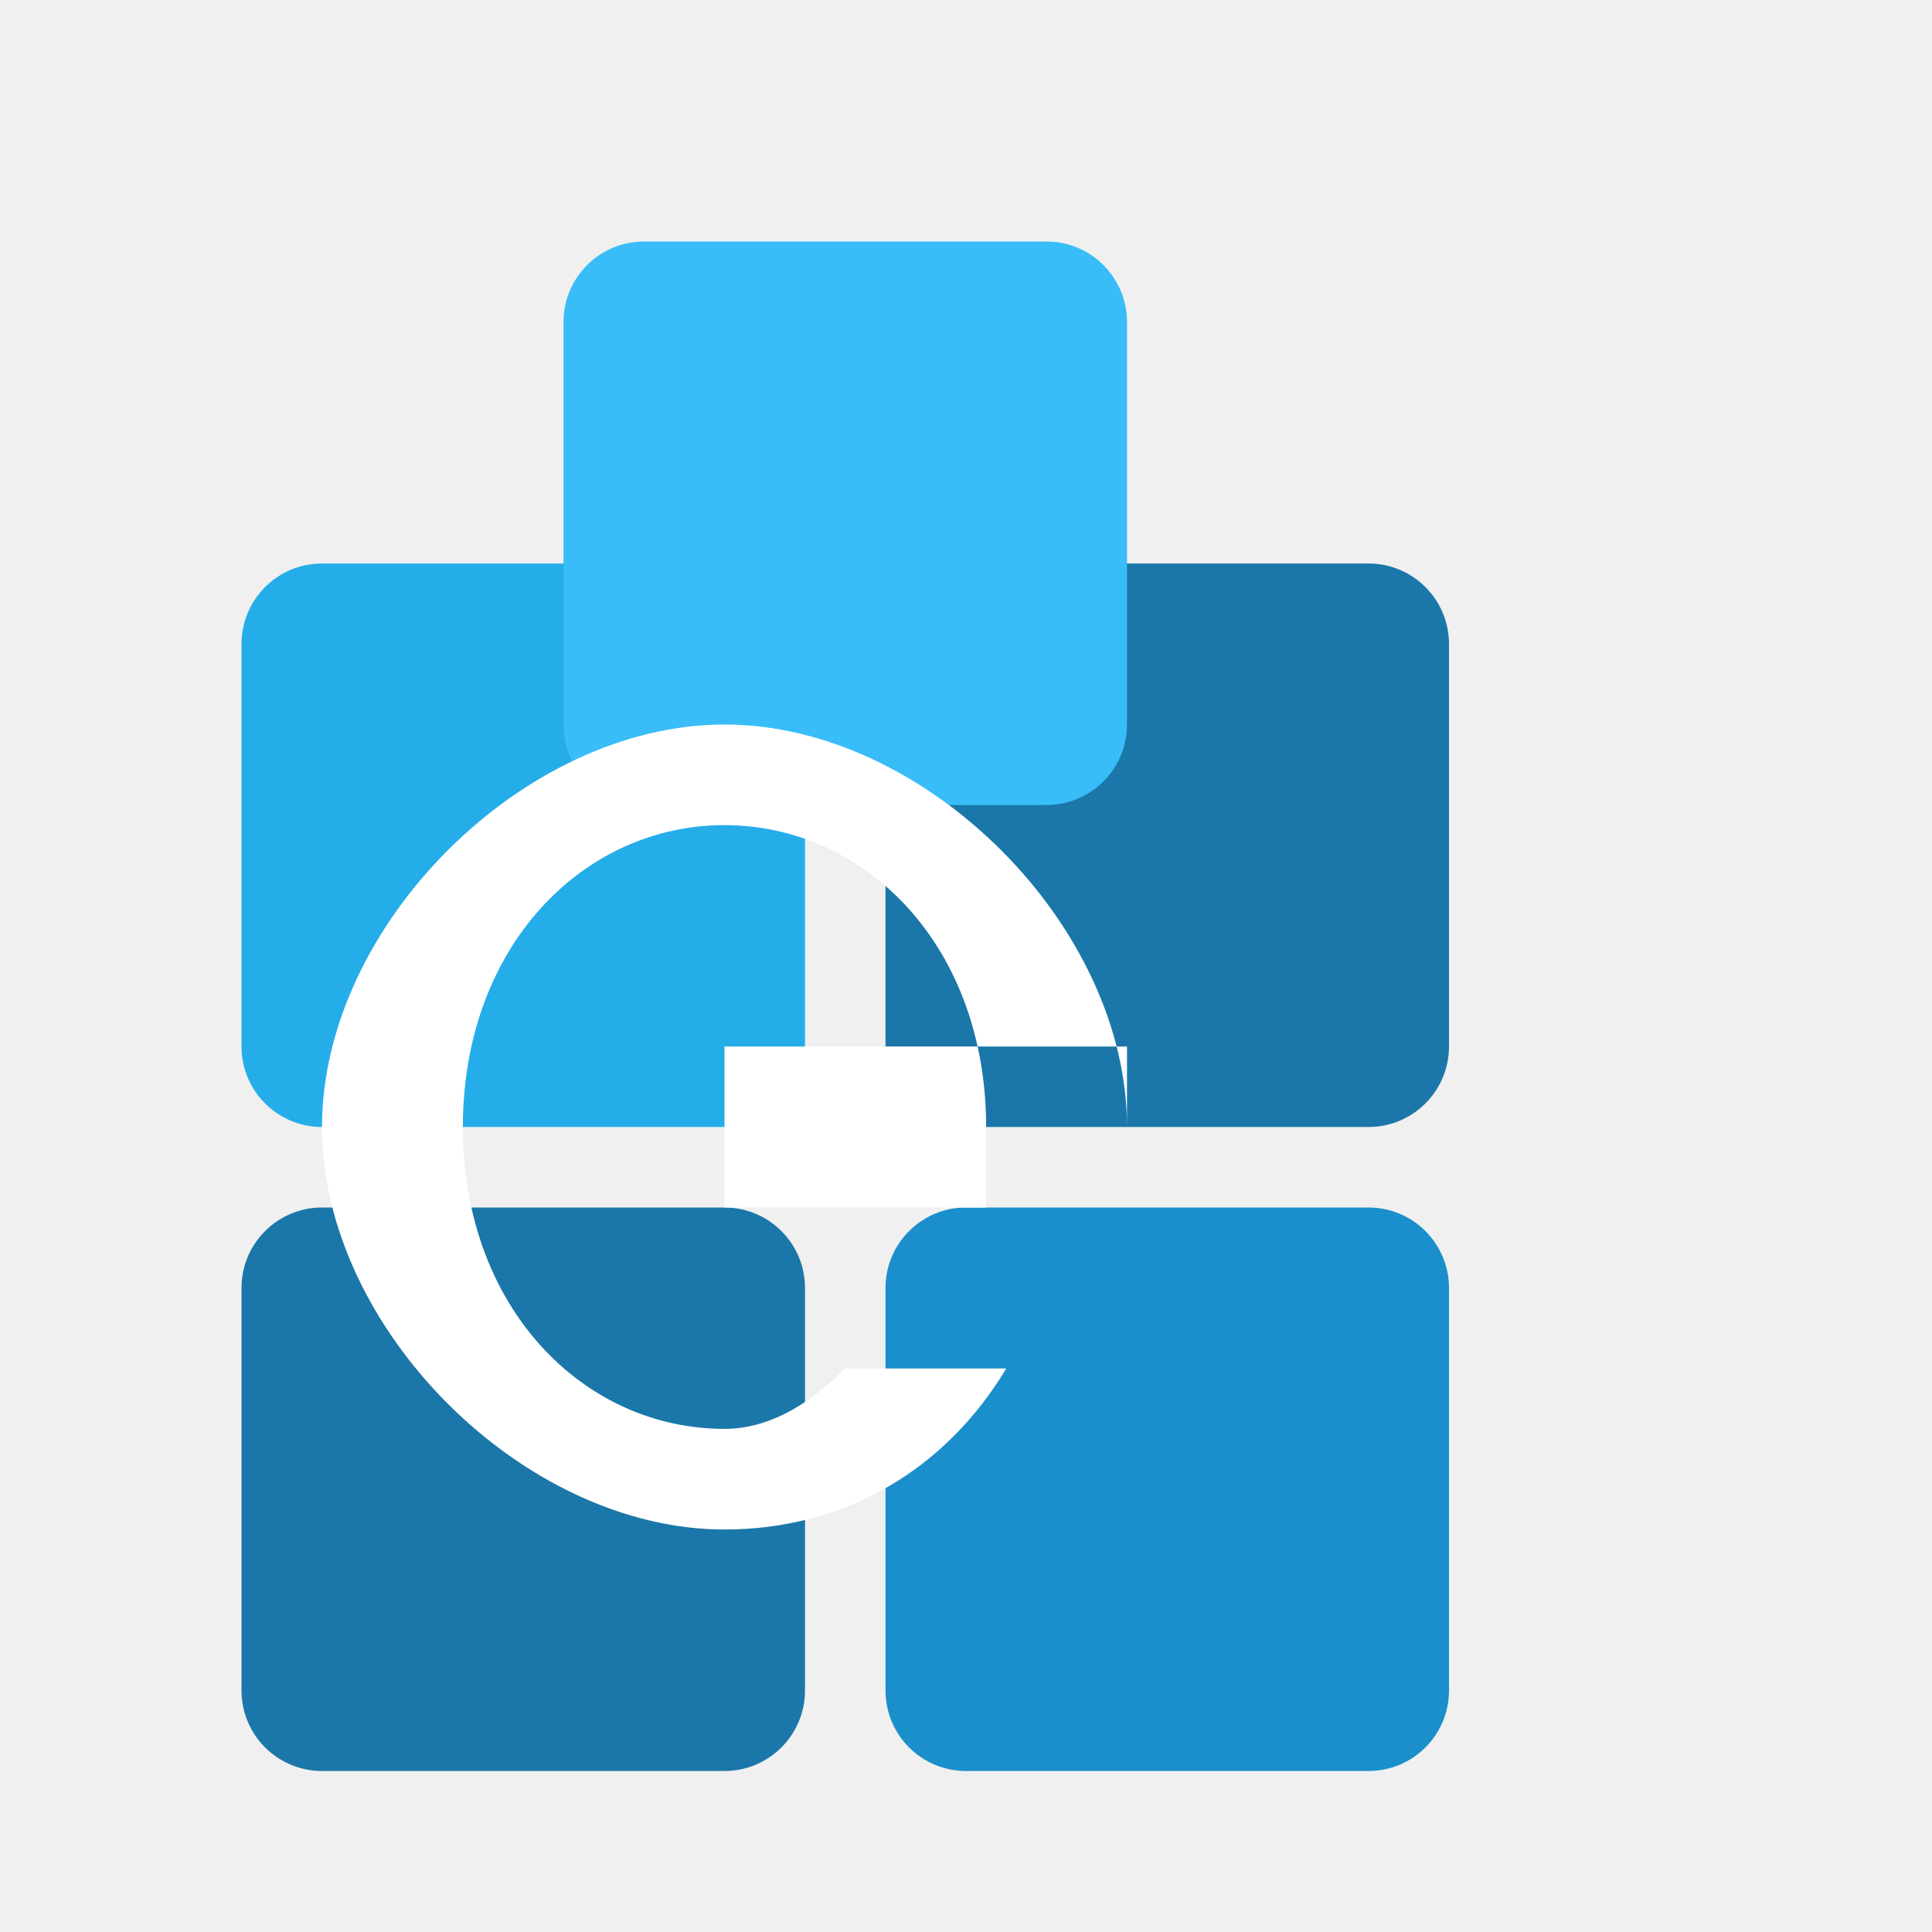
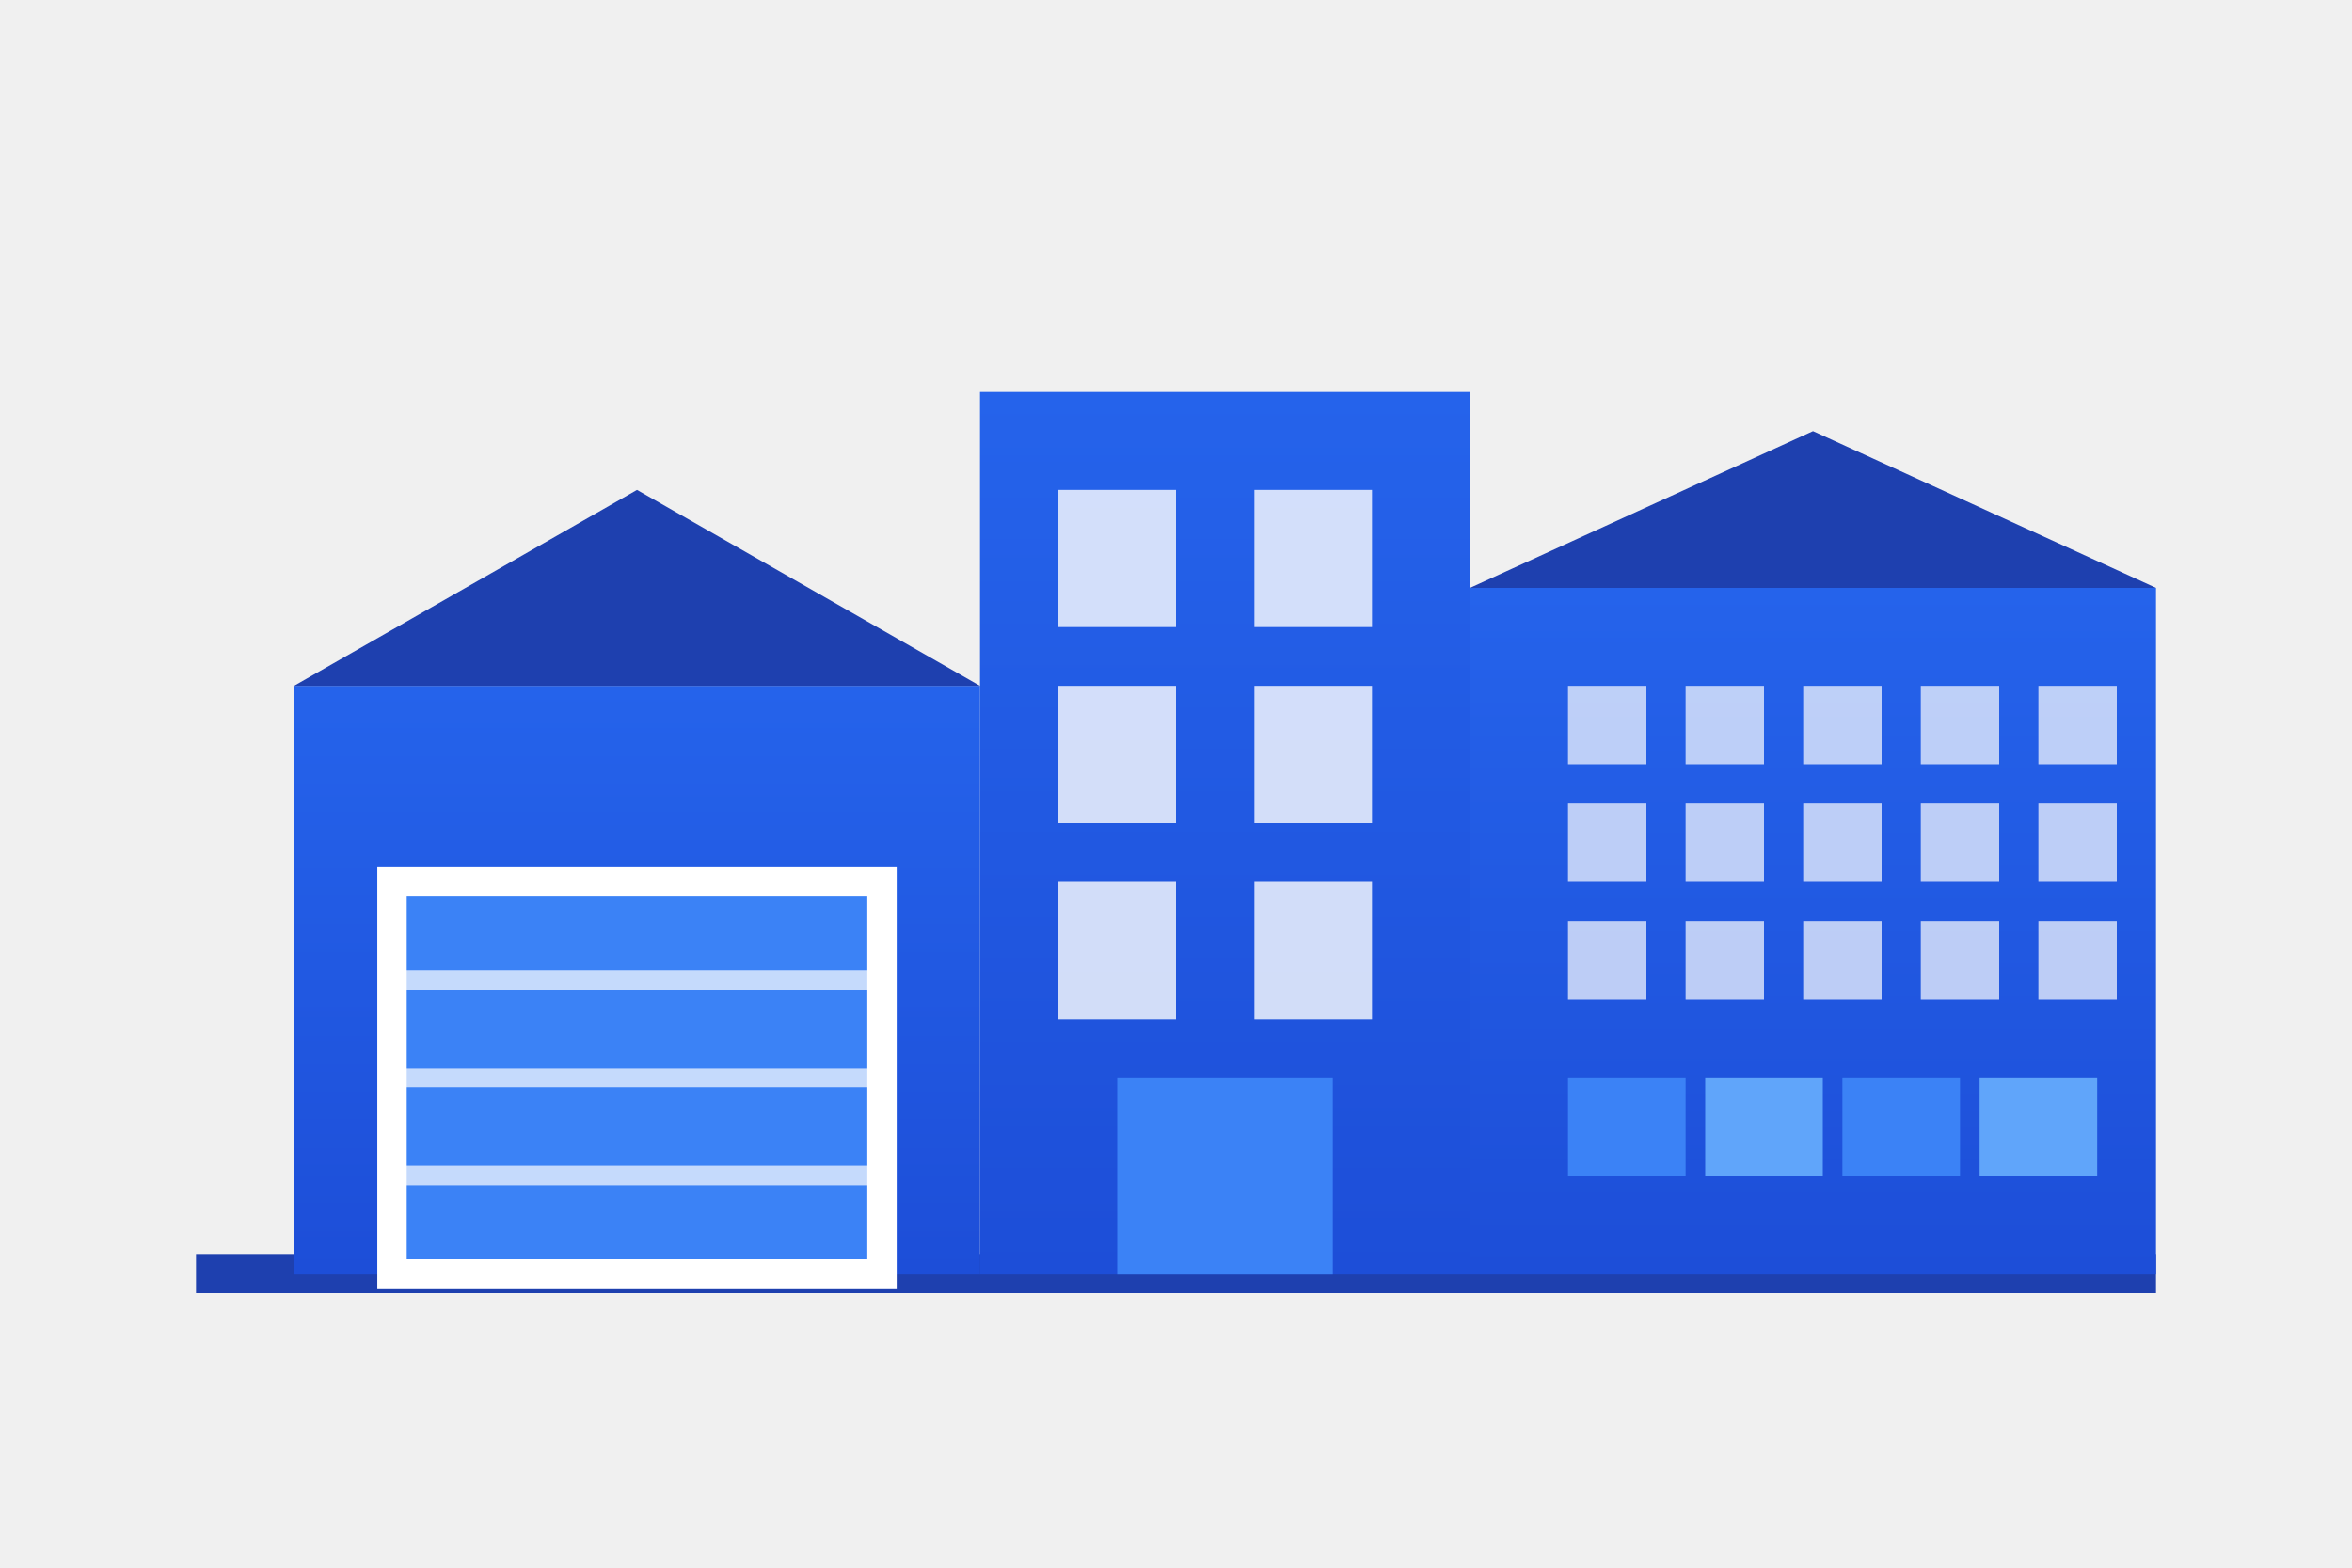
- <svg xmlns="http://www.w3.org/2000/svg" width="48" height="48" viewBox="0 0 48 48" fill="none">
-   <rect x="6" y="14" width="14" height="14" rx="2" fill="#0ea5e9" opacity="0.9" />
-   <rect x="22" y="14" width="14" height="14" rx="2" fill="#0369a1" opacity="0.9" />
-   <rect x="6" y="30" width="14" height="14" rx="2" fill="#0369a1" opacity="0.9" />
-   <rect x="22" y="30" width="14" height="14" rx="2" fill="#0284c7" opacity="0.9" />
-   <rect x="14" y="6" width="14" height="14" rx="2" fill="#38bdf8" />
-   <path d="M 28 28 C 28 23 23 18 18 18 C 13 18 8 23 8 28 C 8 33 13 38 18 38 C 21 38 23.5 36.5 25 34 L 21 34 C 20 35 19 35.5 18 35.5 C 14.5 35.5 11.5 32.5 11.5 28 C 11.5 23.5 14.5 20.5 18 20.5 C 21.5 20.5 24.5 23.5 24.5 28 L 24.5 30 L 18 30 L 18 26 L 28 26 Z" fill="white" />
+ <svg xmlns="http://www.w3.org/2000/svg" width="120" height="80" viewBox="0 0 120 80" fill="none">
+   <defs>
+     <linearGradient id="buildingGrad" x1="0%" y1="0%" x2="0%" y2="100%">
+       <stop offset="0%" style="stop-color:#2563eb;stop-opacity:1" />
+       <stop offset="100%" style="stop-color:#1d4ed8;stop-opacity:1" />
+     </linearGradient>
+   </defs>
+   <line x1="10" y1="65" x2="110" y2="65" stroke="#1e40af" stroke-width="2" />
+   <g id="left-building">
+     <rect x="15" y="35" width="35" height="30" fill="url(#buildingGrad)" />
+     <polygon points="15,35 32.5,25 50,35" fill="#1e40af" />
+     <rect x="20" y="45" width="25" height="20" fill="#3b82f6" stroke="white" stroke-width="1.5" />
+     <line x1="20" y1="50" x2="45" y2="50" stroke="white" stroke-width="1" opacity="0.7" />
+     <line x1="20" y1="55" x2="45" y2="55" stroke="white" stroke-width="1" opacity="0.7" />
+     <line x1="20" y1="60" x2="45" y2="60" stroke="white" stroke-width="1" opacity="0.7" />
+   </g>
+   <g id="middle-building">
+     <rect x="50" y="20" width="25" height="45" fill="url(#buildingGrad)" />
+     <rect x="54" y="25" width="6" height="7" fill="white" opacity="0.8" />
+     <rect x="64" y="25" width="6" height="7" fill="white" opacity="0.8" />
+     <rect x="54" y="35" width="6" height="7" fill="white" opacity="0.8" />
+     <rect x="64" y="35" width="6" height="7" fill="white" opacity="0.8" />
+     <rect x="54" y="45" width="6" height="7" fill="white" opacity="0.8" />
+     <rect x="64" y="45" width="6" height="7" fill="white" opacity="0.8" />
+     <rect x="57" y="55" width="11" height="10" fill="#3b82f6" />
+   </g>
+   <g id="right-building">
+     <rect x="75" y="30" width="35" height="35" fill="url(#buildingGrad)" />
+     <polygon points="75,30 92.5,22 110,30" fill="#1e40af" />
+     <rect x="80" y="35" width="4" height="4" fill="white" opacity="0.7" />
+     <rect x="86" y="35" width="4" height="4" fill="white" opacity="0.7" />
+     <rect x="92" y="35" width="4" height="4" fill="white" opacity="0.7" />
+     <rect x="98" y="35" width="4" height="4" fill="white" opacity="0.7" />
+     <rect x="104" y="35" width="4" height="4" fill="white" opacity="0.7" />
+     <rect x="80" y="41" width="4" height="4" fill="white" opacity="0.7" />
+     <rect x="86" y="41" width="4" height="4" fill="white" opacity="0.7" />
+     <rect x="92" y="41" width="4" height="4" fill="white" opacity="0.7" />
+     <rect x="98" y="41" width="4" height="4" fill="white" opacity="0.7" />
+     <rect x="104" y="41" width="4" height="4" fill="white" opacity="0.7" />
+     <rect x="80" y="47" width="4" height="4" fill="white" opacity="0.7" />
+     <rect x="86" y="47" width="4" height="4" fill="white" opacity="0.7" />
+     <rect x="92" y="47" width="4" height="4" fill="white" opacity="0.7" />
+     <rect x="98" y="47" width="4" height="4" fill="white" opacity="0.7" />
+     <rect x="104" y="47" width="4" height="4" fill="white" opacity="0.7" />
+     <rect x="80" y="55" width="6" height="5" fill="#3b82f6" />
+     <rect x="87" y="55" width="6" height="5" fill="#60a5fa" />
+     <rect x="94" y="55" width="6" height="5" fill="#3b82f6" />
+     <rect x="101" y="55" width="6" height="5" fill="#60a5fa" />
+   </g>
</svg>
